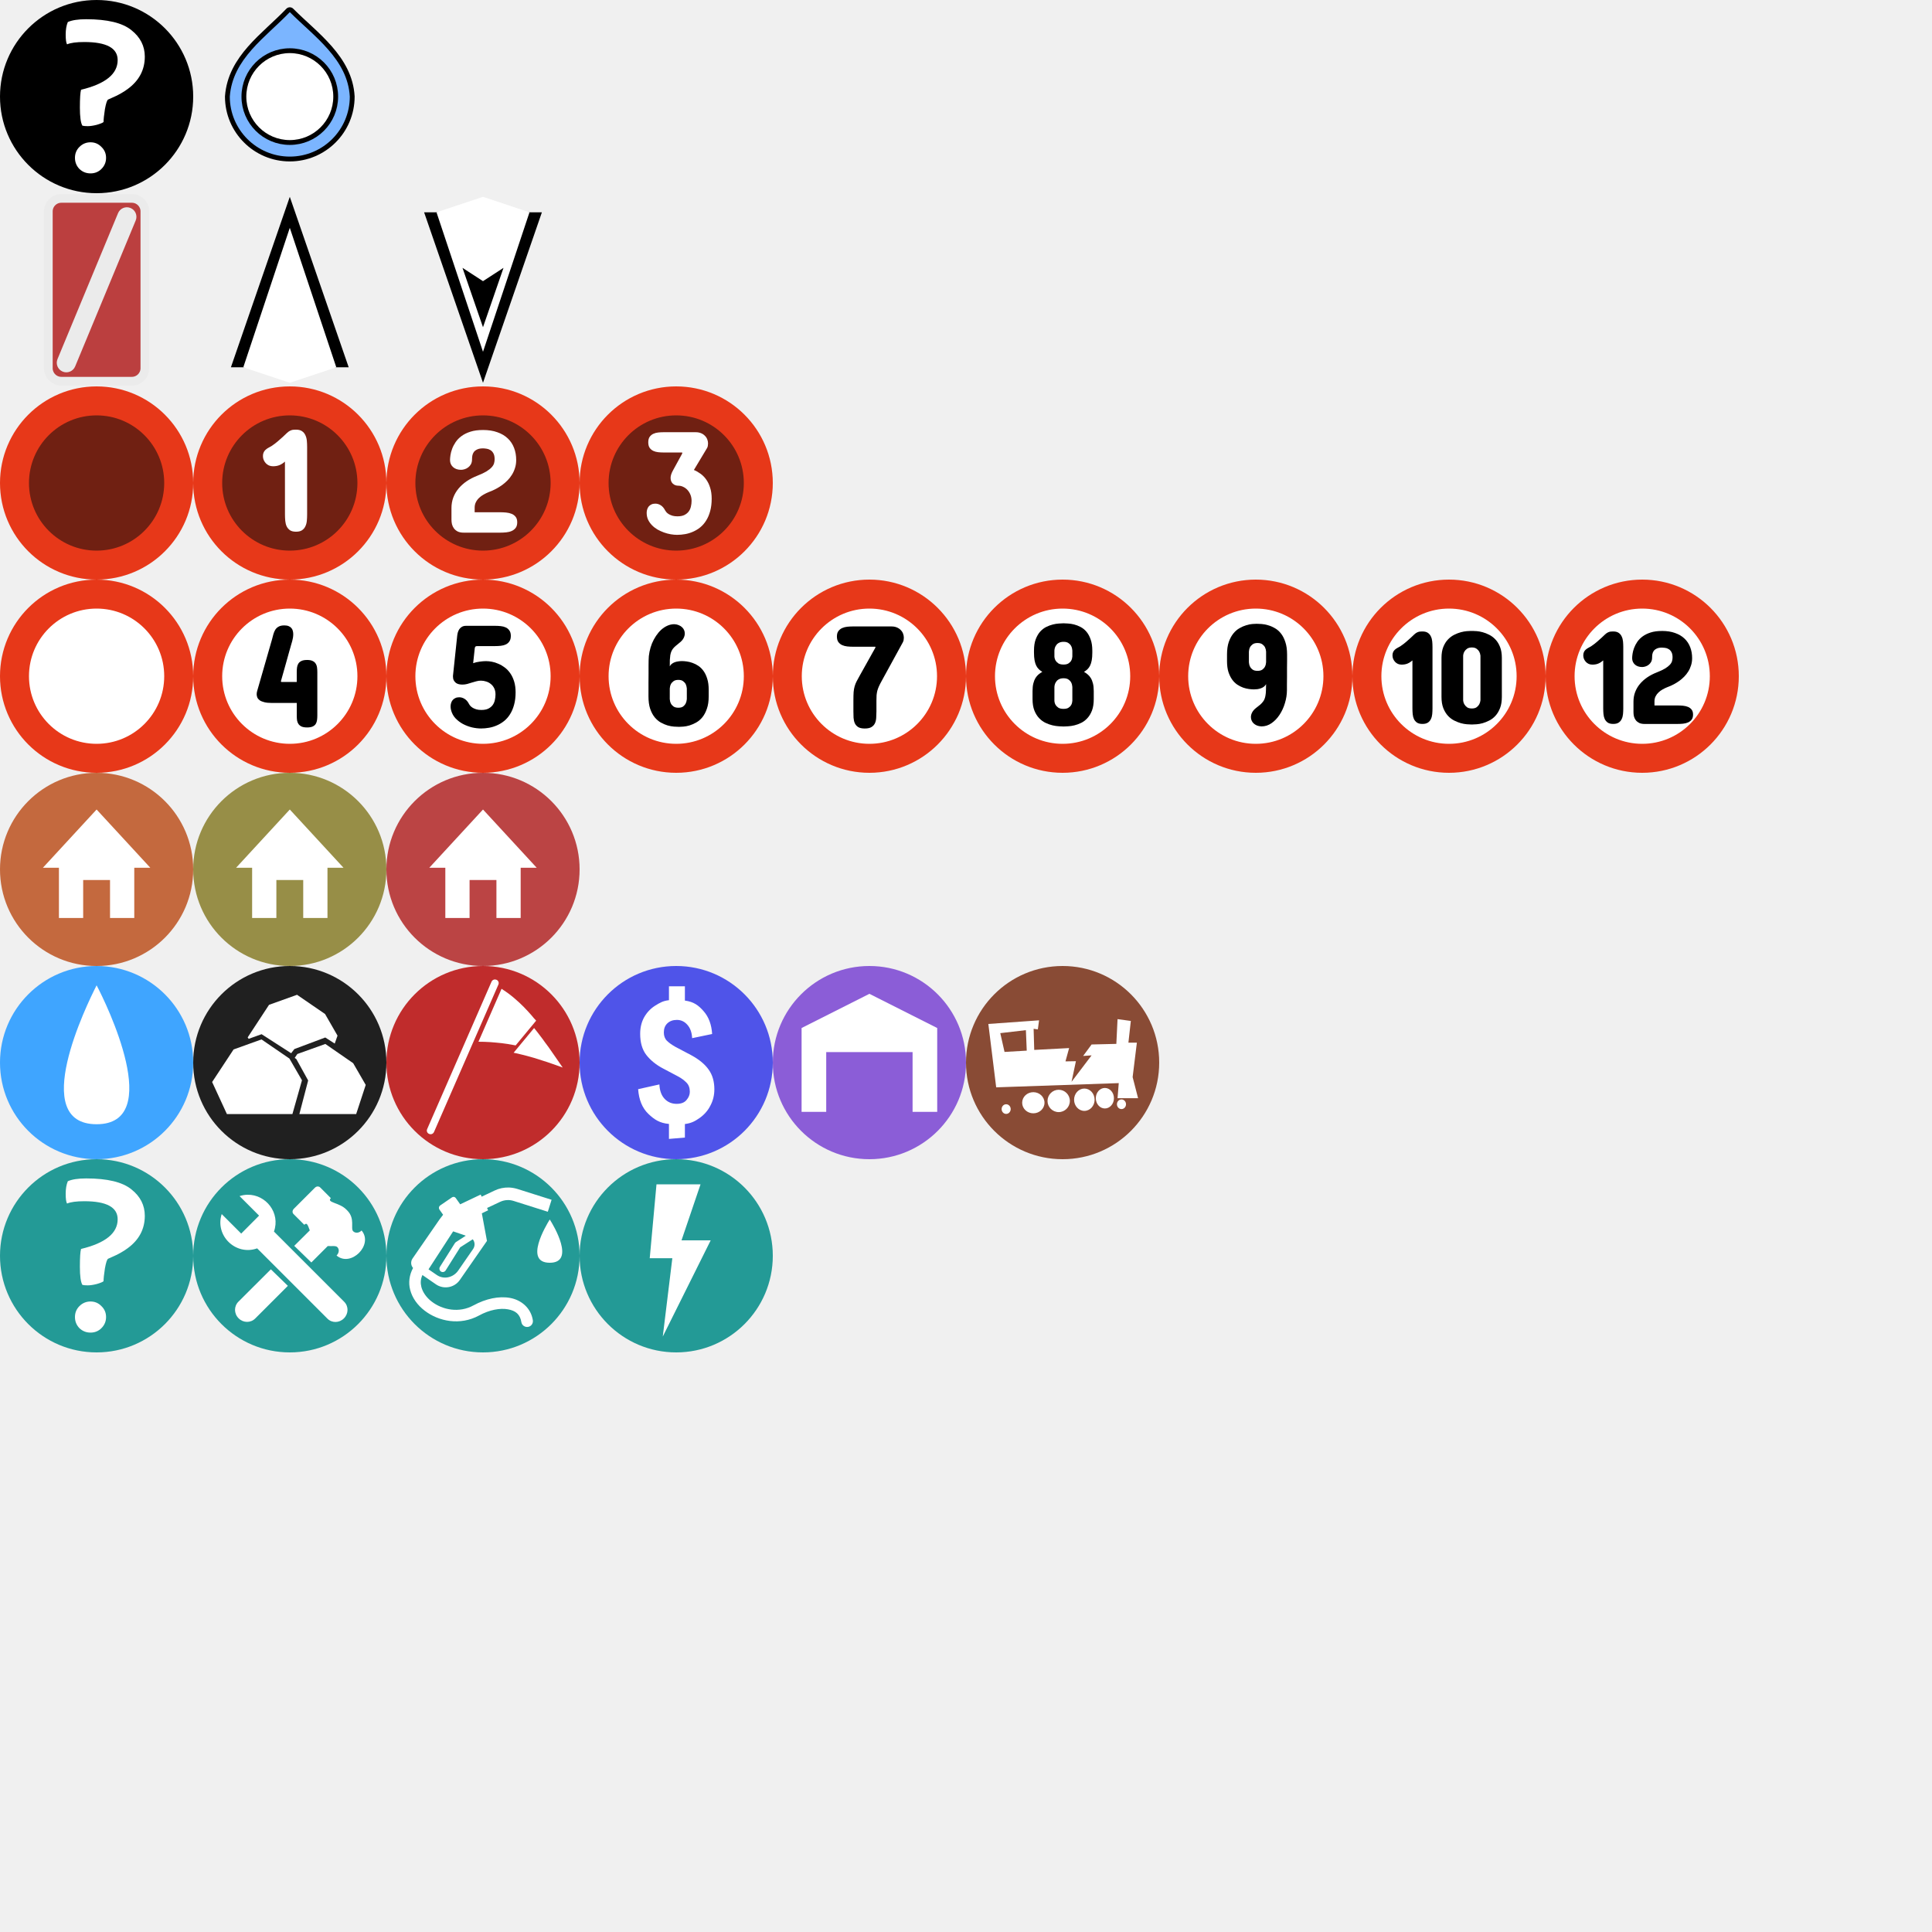
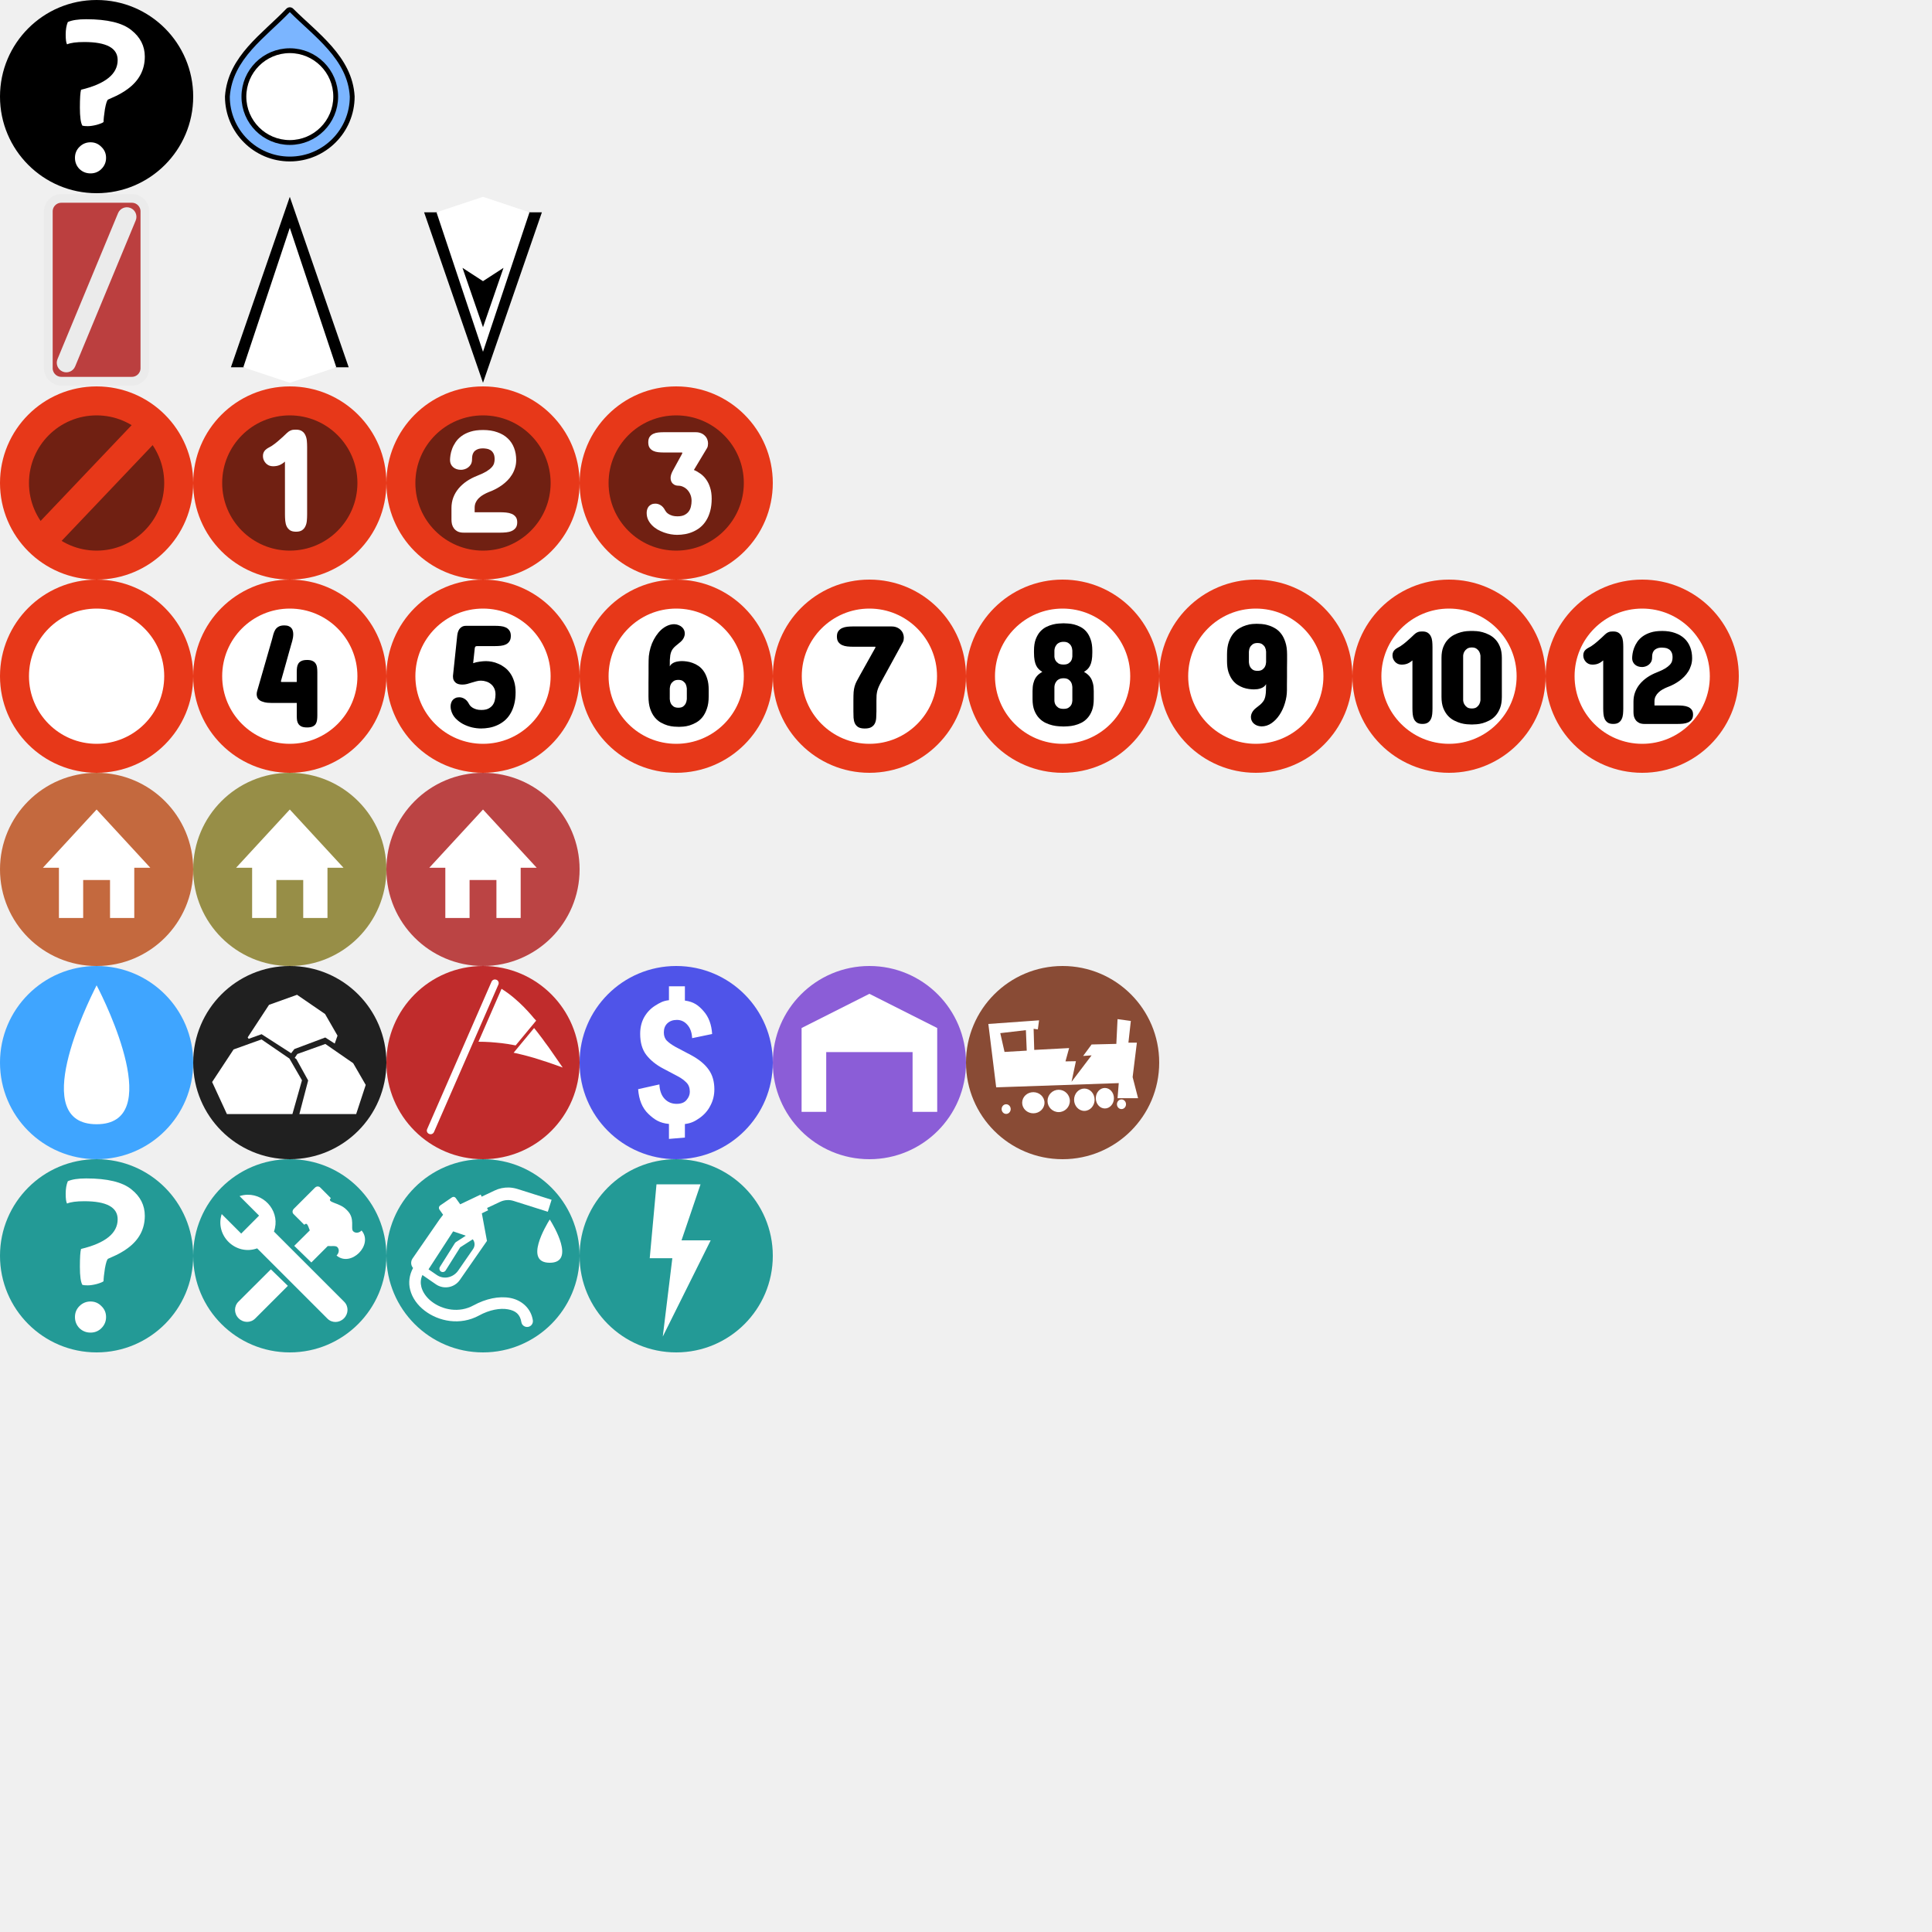
<svg xmlns="http://www.w3.org/2000/svg" xmlns:xlink="http://www.w3.org/1999/xlink" width="200" height="200" viewBox="0 0 200 200" version="1.1" id="svg1" xml:space="preserve">
  <defs id="defs1" />
  <g id="g33" style="display:inline">
    <rect style="fill:#bb3f3f;stroke:#ebebeb;stroke-width:0.9" id="rect32" width="9.994" height="18.922" x="5.003" y="20.539" ry="1.347" rx="1.347" />
    <rect style="fill:#ebebeb" id="rect33" width="1.979" height="18.335" x="19.742" y="14.711" ry="0.989" transform="rotate(22.53)" rx="0.989" />
  </g>
  <g id="g34" style="display:inline">
    <circle style="opacity:1;fill:#702012;fill-opacity:1;stroke:#e73819;stroke-width:3;stroke-linecap:round;stroke-linejoin:round;stroke-dasharray:none;stroke-opacity:1" id="path33" cx="10" cy="50" r="8.5" />
    <circle style="opacity:1;fill:#ffffff;fill-opacity:1;stroke:#e73819;stroke-width:3;stroke-linecap:round;stroke-linejoin:round;stroke-dasharray:none;stroke-opacity:1;paint-order:normal" id="circle33" cx="10" cy="70" r="8.5" />
    <use x="0" y="0" xlink:href="#path33" id="use34" transform="translate(20)" />
    <use x="0" y="0" xlink:href="#path33" id="use35" transform="translate(40)" />
    <use x="0" y="0" xlink:href="#path33" id="use36" transform="translate(60)" />
    <use x="0" y="0" xlink:href="#circle33" id="use37" transform="translate(20.00028)" />
    <use x="0" y="0" xlink:href="#circle33" id="use38" transform="translate(40.00028)" />
    <use x="0" y="0" xlink:href="#circle33" id="use39" transform="translate(60.00028)" />
    <use x="0" y="0" xlink:href="#circle33" id="use40" transform="translate(80.00028)" />
    <use x="0" y="0" xlink:href="#circle33" id="use41" transform="translate(100.0003)" />
    <use x="0" y="0" xlink:href="#circle33" id="use42" transform="translate(120.0003)" />
    <use x="0" y="0" xlink:href="#circle33" id="use43" transform="translate(140.0003)" />
    <use x="0" y="0" xlink:href="#circle33" id="use44" transform="translate(160.0003)" />
    <path d="m 29.497,47.784 q -0.249,0.226 -0.543,0.355 -0.294,0.128 -0.694,0.128 -0.226,0 -0.423,-0.083 -0.189,-0.091 -0.324,-0.234 -0.136,-0.151 -0.219,-0.34 -0.075,-0.189 -0.075,-0.4 0,-0.211 0.068,-0.362 0.068,-0.158 0.189,-0.272 0.121,-0.113 0.279,-0.204 0.158,-0.091 0.34,-0.189 0.377,-0.249 0.672,-0.506 0.302,-0.257 0.536,-0.475 0.234,-0.226 0.407,-0.385 0.174,-0.158 0.302,-0.219 0.075,-0.038 0.136,-0.06 0.068,-0.03 0.136,-0.038 0.068,-0.015 0.151,-0.015 0.083,-0.007 0.211,-0.007 0.392,0 0.619,0.158 0.234,0.158 0.347,0.415 0.121,0.249 0.151,0.566 0.03,0.317 0.03,0.641 v 7.003 q 0,0.332 -0.03,0.657 -0.03,0.317 -0.151,0.566 -0.113,0.249 -0.347,0.407 -0.226,0.151 -0.619,0.151 -0.4,0 -0.626,-0.151 -0.226,-0.158 -0.347,-0.407 -0.113,-0.249 -0.143,-0.566 -0.03,-0.324 -0.03,-0.657 z" id="text44" style="font-size:15.454px;line-height:1;font-family:'Concert One';-inkscape-font-specification:'Concert One, Normal';letter-spacing:-1px;word-spacing:5px;fill:#ffffff;stroke-width:2;stroke-linecap:round;stroke-linejoin:round" aria-label="1" />
    <path d="m 49.995,44.513 q 0.853,0 1.494,0.234 0.649,0.226 1.079,0.641 0.43,0.407 0.649,0.981 0.219,0.566 0.219,1.253 0,0.453 -0.128,0.838 -0.121,0.385 -0.324,0.702 -0.196,0.317 -0.453,0.574 -0.257,0.257 -0.521,0.453 -0.634,0.468 -1.426,0.755 -0.264,0.106 -0.528,0.257 -0.257,0.143 -0.46,0.34 -0.204,0.189 -0.332,0.445 -0.128,0.249 -0.128,0.574 v 0.468 h 2.626 q 0.317,0 0.634,0.03 0.317,0.03 0.574,0.136 0.257,0.106 0.415,0.317 0.158,0.204 0.158,0.558 0,0.362 -0.158,0.574 -0.158,0.211 -0.415,0.324 -0.257,0.113 -0.574,0.143 -0.317,0.03 -0.634,0.03 h -3.758 q -0.377,0 -0.626,-0.121 -0.241,-0.128 -0.385,-0.317 -0.143,-0.196 -0.204,-0.43 -0.053,-0.241 -0.053,-0.475 v -1.207 q 0,-0.581 0.189,-1.087 0.196,-0.513 0.543,-0.928 0.355,-0.423 0.838,-0.755 0.49,-0.332 1.087,-0.566 0.596,-0.234 0.951,-0.445 0.355,-0.219 0.543,-0.423 0.196,-0.211 0.257,-0.423 0.06,-0.211 0.06,-0.43 0,-0.392 -0.136,-0.619 -0.128,-0.226 -0.324,-0.332 -0.189,-0.113 -0.4,-0.136 -0.204,-0.03 -0.347,-0.03 -0.377,0 -0.604,0.113 -0.226,0.106 -0.347,0.272 -0.113,0.166 -0.151,0.37 -0.03,0.196 -0.03,0.377 0,0.294 -0.113,0.506 -0.113,0.204 -0.287,0.332 -0.166,0.128 -0.37,0.189 -0.196,0.06 -0.362,0.06 -0.513,0 -0.83,-0.279 -0.317,-0.287 -0.317,-0.732 0,-0.196 0.045,-0.506 0.045,-0.309 0.174,-0.657 0.128,-0.347 0.362,-0.694 0.234,-0.347 0.611,-0.626 0.377,-0.279 0.921,-0.453 0.543,-0.174 1.298,-0.174 z" id="text45" style="font-size:15.454px;line-height:1;font-family:'Concert One';-inkscape-font-specification:'Concert One, Normal';letter-spacing:-1px;word-spacing:5px;fill:#ffffff;stroke-width:2;stroke-linecap:round;stroke-linejoin:round" aria-label="2" />
    <path d="M 70.624,46.947 V 46.841 H 68.662 q -0.257,0 -0.536,-0.03 -0.272,-0.03 -0.498,-0.136 -0.226,-0.106 -0.377,-0.317 -0.143,-0.211 -0.143,-0.574 0,-0.355 0.143,-0.558 0.151,-0.211 0.377,-0.317 0.226,-0.106 0.498,-0.136 0.279,-0.03 0.536,-0.03 h 3.366 q 0.302,0 0.536,0.098 0.241,0.098 0.4,0.264 0.166,0.158 0.249,0.37 0.083,0.211 0.083,0.43 0,0.128 -0.023,0.249 -0.015,0.121 -0.083,0.234 l -1.358,2.264 q 0.347,0.143 0.679,0.385 0.332,0.234 0.589,0.596 0.264,0.362 0.415,0.86 0.158,0.49 0.158,1.132 0,0.724 -0.158,1.29 -0.151,0.558 -0.415,0.973 -0.257,0.415 -0.611,0.702 -0.347,0.279 -0.747,0.453 -0.392,0.174 -0.815,0.249 -0.423,0.075 -0.83,0.075 -0.309,0 -0.664,-0.06 -0.355,-0.06 -0.709,-0.189 -0.347,-0.128 -0.672,-0.309 -0.317,-0.189 -0.566,-0.445 -0.249,-0.257 -0.4,-0.574 -0.143,-0.317 -0.143,-0.702 0,-0.189 0.053,-0.355 0.053,-0.174 0.158,-0.302 0.113,-0.136 0.279,-0.211 0.166,-0.083 0.4,-0.083 0.309,0 0.574,0.174 0.272,0.174 0.453,0.536 0.045,0.083 0.136,0.189 0.098,0.106 0.249,0.196 0.158,0.091 0.377,0.158 0.219,0.06 0.506,0.06 0.438,0 0.717,-0.136 0.287,-0.143 0.453,-0.37 0.166,-0.226 0.226,-0.513 0.068,-0.287 0.068,-0.581 0,-0.34 -0.113,-0.626 -0.113,-0.287 -0.309,-0.498 -0.189,-0.211 -0.438,-0.324 -0.241,-0.121 -0.498,-0.121 -0.362,0 -0.589,-0.219 -0.226,-0.219 -0.226,-0.596 0,-0.158 0.06,-0.347 0.06,-0.196 0.196,-0.438 z" id="text46" style="font-size:15.454px;line-height:1;font-family:'Concert One';-inkscape-font-specification:'Concert One, Normal';letter-spacing:-1px;word-spacing:5px;fill:#ffffff;stroke-width:2;stroke-linecap:round;stroke-linejoin:round" aria-label="3" />
    <path d="m 31.779,68.318 q 0.37,0 0.581,0.106 0.211,0.098 0.317,0.272 0.113,0.174 0.143,0.407 0.03,0.226 0.03,0.483 v 4.467 q 0,0.264 -0.03,0.49 -0.03,0.226 -0.136,0.4 -0.106,0.166 -0.317,0.264 -0.211,0.098 -0.574,0.098 -0.355,0 -0.566,-0.091 -0.211,-0.098 -0.324,-0.257 -0.113,-0.158 -0.151,-0.377 -0.03,-0.219 -0.03,-0.468 v -1.343 h -2.581 q -0.468,0 -0.77,-0.075 -0.302,-0.075 -0.483,-0.196 -0.174,-0.128 -0.249,-0.294 -0.068,-0.166 -0.068,-0.34 0,-0.091 0.015,-0.181 0.023,-0.091 0.045,-0.181 l 1.524,-5.297 q 0.075,-0.279 0.143,-0.543 0.075,-0.264 0.196,-0.468 0.128,-0.204 0.347,-0.324 0.219,-0.128 0.596,-0.128 0.272,0 0.445,0.075 0.181,0.075 0.287,0.204 0.106,0.121 0.143,0.287 0.045,0.158 0.045,0.34 0,0.181 -0.03,0.37 -0.03,0.181 -0.075,0.34 -0.038,0.158 -0.083,0.287 -0.038,0.121 -0.053,0.181 0,0 -0.045,0.166 -0.045,0.158 -0.121,0.423 -0.075,0.257 -0.166,0.596 -0.091,0.332 -0.189,0.679 -0.234,0.815 -0.521,1.849 l 0.06,0.06 h 1.585 v -1.026 q 0,-0.257 0.03,-0.483 0.03,-0.226 0.136,-0.392 0.106,-0.174 0.317,-0.272 0.211,-0.106 0.574,-0.106 z" id="text47" style="font-size:15.454px;line-height:1;font-family:'Concert One';-inkscape-font-specification:'Concert One, Normal';letter-spacing:-1px;word-spacing:5px;stroke-width:2;stroke-linecap:round;stroke-linejoin:round" aria-label="4" />
    <path d="m 48.981,68.652 q 0.309,-0.113 0.672,-0.158 0.37,-0.053 0.657,-0.053 0.272,0 0.604,0.06 0.332,0.06 0.672,0.211 0.34,0.143 0.664,0.385 0.324,0.241 0.574,0.604 0.249,0.355 0.4,0.845 0.151,0.49 0.151,1.124 0,0.724 -0.158,1.29 -0.151,0.558 -0.415,0.973 -0.257,0.415 -0.611,0.702 -0.347,0.279 -0.747,0.453 -0.392,0.174 -0.815,0.249 -0.423,0.075 -0.83,0.075 -0.445,0 -0.943,-0.113 -0.49,-0.121 -0.936,-0.355 -0.438,-0.241 -0.777,-0.596 -0.332,-0.362 -0.453,-0.853 -0.045,-0.181 -0.045,-0.362 0,-0.189 0.053,-0.355 0.053,-0.174 0.158,-0.302 0.113,-0.136 0.279,-0.211 0.166,-0.083 0.4,-0.083 0.309,0 0.574,0.174 0.272,0.174 0.453,0.536 0.045,0.083 0.136,0.189 0.098,0.106 0.249,0.196 0.158,0.091 0.377,0.158 0.219,0.06 0.506,0.06 0.438,0 0.717,-0.136 0.287,-0.143 0.453,-0.37 0.166,-0.226 0.226,-0.513 0.068,-0.287 0.068,-0.581 0,-0.37 -0.128,-0.634 -0.128,-0.272 -0.347,-0.445 -0.211,-0.181 -0.483,-0.264 -0.272,-0.091 -0.551,-0.091 -0.241,0 -0.483,0.068 -0.234,0.06 -0.475,0.136 -0.234,0.075 -0.475,0.143 -0.241,0.06 -0.498,0.06 -0.174,0 -0.347,-0.038 -0.174,-0.038 -0.309,-0.136 -0.136,-0.106 -0.226,-0.272 -0.083,-0.166 -0.083,-0.43 l 0.438,-4.15 q 0.015,-0.166 0.06,-0.347 0.053,-0.189 0.151,-0.347 0.106,-0.158 0.272,-0.257 0.174,-0.106 0.438,-0.106 h 3.018 q 0.279,0 0.566,0.03 0.294,0.03 0.521,0.136 0.234,0.106 0.377,0.317 0.151,0.204 0.151,0.558 0,0.362 -0.151,0.574 -0.143,0.211 -0.377,0.317 -0.226,0.106 -0.521,0.136 -0.287,0.03 -0.566,0.03 h -1.811 q -0.06,0 -0.121,0.007 -0.053,0 -0.098,0.03 -0.038,0.03 -0.068,0.098 -0.023,0.06 -0.03,0.181 z" id="text48" style="font-size:15.454px;line-height:1;font-family:'Concert One';-inkscape-font-specification:'Concert One, Normal';letter-spacing:-1px;word-spacing:5px;stroke-width:2;stroke-linecap:round;stroke-linejoin:round" aria-label="5" />
    <path d="m 67.131,71.483 q 0,-0.355 0,-0.815 0.007,-0.468 0.007,-0.921 0,-0.453 0,-0.83 0.007,-0.377 0.007,-0.558 0,-0.438 0.091,-0.883 0.091,-0.453 0.257,-0.868 0.174,-0.415 0.415,-0.777 0.241,-0.362 0.536,-0.634 0.302,-0.272 0.641,-0.423 0.347,-0.158 0.732,-0.158 0.264,0.015 0.46,0.106 0.204,0.083 0.34,0.219 0.136,0.128 0.204,0.294 0.068,0.166 0.068,0.347 0,0.249 -0.136,0.498 -0.136,0.249 -0.423,0.468 -0.226,0.181 -0.392,0.324 -0.166,0.143 -0.279,0.287 -0.106,0.143 -0.174,0.309 -0.06,0.158 -0.098,0.37 -0.03,0.204 -0.045,0.483 -0.007,0.279 -0.007,0.657 0.075,-0.158 0.219,-0.264 0.143,-0.106 0.309,-0.166 0.174,-0.06 0.362,-0.083 0.189,-0.03 0.362,-0.03 0.211,0 0.498,0.038 0.294,0.038 0.604,0.151 0.309,0.106 0.611,0.309 0.302,0.204 0.536,0.536 0.234,0.324 0.377,0.8 0.151,0.475 0.151,1.124 v 0.694 q 0,0.755 -0.189,1.283 -0.181,0.528 -0.468,0.883 -0.287,0.347 -0.641,0.543 -0.355,0.196 -0.694,0.302 -0.34,0.098 -0.634,0.121 -0.287,0.023 -0.438,0.023 -0.204,0 -0.521,-0.023 -0.309,-0.023 -0.664,-0.121 -0.355,-0.106 -0.709,-0.302 -0.347,-0.196 -0.634,-0.543 -0.287,-0.355 -0.468,-0.883 -0.174,-0.528 -0.174,-1.283 z m 2.203,0.89 q 0.015,0.249 0.113,0.445 0.083,0.174 0.264,0.309 0.181,0.136 0.513,0.136 0.332,0 0.506,-0.136 0.174,-0.136 0.257,-0.309 0.091,-0.196 0.113,-0.445 v -1.102 q -0.023,-0.249 -0.113,-0.445 -0.083,-0.166 -0.264,-0.302 -0.174,-0.143 -0.498,-0.143 -0.332,0 -0.513,0.143 -0.181,0.136 -0.264,0.302 -0.098,0.196 -0.113,0.445 z" id="text49" style="font-size:15.454px;line-height:1;font-family:'Concert One';-inkscape-font-specification:'Concert One, Normal';letter-spacing:-1px;word-spacing:5px;stroke-width:2;stroke-linecap:round;stroke-linejoin:round" aria-label="6" />
    <path d="m 90.621,67.039 v -0.091 h -2.369 q -0.264,0 -0.551,-0.03 -0.279,-0.03 -0.521,-0.136 -0.234,-0.106 -0.392,-0.317 -0.151,-0.211 -0.151,-0.574 0,-0.355 0.151,-0.558 0.158,-0.211 0.392,-0.317 0.241,-0.106 0.521,-0.136 0.287,-0.03 0.551,-0.03 h 4.045 q 0.302,0 0.536,0.098 0.241,0.098 0.4,0.264 0.166,0.158 0.249,0.37 0.083,0.211 0.083,0.43 0,0.128 -0.023,0.249 -0.023,0.121 -0.083,0.234 l -2.173,3.969 q -0.189,0.34 -0.302,0.589 -0.106,0.241 -0.166,0.46 -0.053,0.219 -0.075,0.453 -0.015,0.234 -0.015,0.551 v 1.132 q 0,0.332 -0.023,0.649 -0.015,0.317 -0.128,0.566 -0.113,0.249 -0.362,0.4 -0.241,0.151 -0.694,0.151 -0.445,0 -0.687,-0.151 -0.234,-0.151 -0.347,-0.4 -0.106,-0.249 -0.128,-0.566 -0.015,-0.317 -0.015,-0.649 v -1.132 q 0,-0.536 0.023,-0.875 0.03,-0.34 0.106,-0.596 0.075,-0.264 0.204,-0.513 0.128,-0.249 0.332,-0.611 z" id="text50" style="font-size:15.454px;line-height:1;font-family:'Concert One';-inkscape-font-specification:'Concert One, Normal';letter-spacing:-1px;word-spacing:5px;stroke-width:2;stroke-linecap:round;stroke-linejoin:round" aria-label="7" />
    <path d="m 109.152,72.552 q 0.015,0.234 0.121,0.415 0.091,0.158 0.279,0.287 0.189,0.128 0.551,0.128 0.34,0 0.521,-0.128 0.189,-0.128 0.272,-0.287 0.098,-0.181 0.113,-0.415 v -1.434 q -0.015,-0.257 -0.113,-0.453 -0.083,-0.174 -0.272,-0.309 -0.181,-0.143 -0.521,-0.143 -0.181,0 -0.317,0.038 -0.128,0.038 -0.234,0.106 -0.098,0.06 -0.166,0.143 -0.068,0.083 -0.113,0.166 -0.106,0.196 -0.121,0.453 z m 0.951,-8.029 q 0.174,0 0.46,0.023 0.294,0.015 0.626,0.098 0.332,0.083 0.664,0.257 0.34,0.174 0.611,0.49 0.272,0.317 0.438,0.8 0.174,0.475 0.174,1.17 v 0.196 q 0,0.468 -0.06,0.8 -0.06,0.324 -0.174,0.551 -0.113,0.226 -0.272,0.377 -0.158,0.151 -0.355,0.264 0.196,0.113 0.377,0.264 0.189,0.151 0.324,0.377 0.143,0.226 0.226,0.558 0.083,0.324 0.083,0.792 v 0.83 q 0,0.694 -0.181,1.177 -0.181,0.475 -0.475,0.792 -0.287,0.317 -0.641,0.49 -0.355,0.174 -0.702,0.257 -0.347,0.083 -0.649,0.098 -0.302,0.023 -0.475,0.023 -0.174,0 -0.483,-0.023 -0.302,-0.015 -0.664,-0.098 -0.355,-0.083 -0.724,-0.257 -0.362,-0.174 -0.664,-0.49 -0.302,-0.317 -0.49,-0.792 -0.189,-0.483 -0.189,-1.177 v -0.83 q 0,-0.468 0.083,-0.792 0.083,-0.332 0.219,-0.558 0.143,-0.226 0.324,-0.377 0.189,-0.151 0.385,-0.264 -0.196,-0.113 -0.355,-0.264 -0.158,-0.151 -0.272,-0.377 -0.113,-0.226 -0.174,-0.551 -0.06,-0.332 -0.06,-0.8 v -0.196 q 0,-0.694 0.174,-1.17 0.181,-0.483 0.46,-0.8 0.287,-0.317 0.634,-0.49 0.355,-0.174 0.694,-0.257 0.34,-0.083 0.634,-0.098 0.294,-0.023 0.468,-0.023 z m -0.951,3.441 q 0.015,0.234 0.121,0.415 0.091,0.158 0.279,0.287 0.189,0.128 0.551,0.128 0.34,0 0.521,-0.128 0.189,-0.128 0.272,-0.287 0.098,-0.181 0.113,-0.415 V 67.345 q -0.015,-0.257 -0.113,-0.453 -0.083,-0.174 -0.272,-0.309 -0.181,-0.143 -0.521,-0.143 -0.181,0 -0.317,0.038 -0.128,0.038 -0.234,0.106 -0.098,0.06 -0.166,0.143 -0.068,0.083 -0.113,0.166 -0.106,0.196 -0.121,0.453 z" id="text51" style="font-size:15.454px;line-height:1;font-family:'Concert One';-inkscape-font-specification:'Concert One, Normal';letter-spacing:-1px;word-spacing:5px;stroke-width:2;stroke-linecap:round;stroke-linejoin:round" aria-label="8" />
    <path d="m 133.239,68.344 q 0,0.355 -0.008,0.815 0,0.46 0,0.906 0,0.445 -0.008,0.823 0,0.37 0,0.551 0,0.664 -0.204,1.336 -0.196,0.664 -0.551,1.207 -0.347,0.536 -0.83,0.875 -0.483,0.34 -1.056,0.34 -0.272,-0.015 -0.475,-0.098 -0.204,-0.091 -0.34,-0.219 -0.136,-0.136 -0.204,-0.302 -0.068,-0.166 -0.068,-0.347 0,-0.249 0.136,-0.498 0.136,-0.249 0.423,-0.468 0.234,-0.174 0.4,-0.317 0.166,-0.151 0.279,-0.294 0.113,-0.143 0.174,-0.302 0.068,-0.166 0.098,-0.377 0.038,-0.211 0.045,-0.49 0.015,-0.279 0.015,-0.664 -0.083,0.158 -0.226,0.264 -0.136,0.106 -0.309,0.166 -0.166,0.06 -0.362,0.091 -0.189,0.023 -0.37,0.023 -0.211,0 -0.506,-0.038 -0.287,-0.038 -0.596,-0.143 -0.309,-0.113 -0.611,-0.309 -0.302,-0.204 -0.536,-0.528 -0.234,-0.332 -0.385,-0.792 -0.143,-0.468 -0.143,-1.117 v -0.694 q 0,-0.755 0.181,-1.283 0.189,-0.536 0.475,-0.883 0.287,-0.355 0.641,-0.551 0.355,-0.204 0.694,-0.302 0.34,-0.106 0.626,-0.128 0.287,-0.023 0.445,-0.023 0.204,0 0.521,0.023 0.317,0.023 0.664,0.128 0.355,0.098 0.702,0.302 0.355,0.196 0.634,0.551 0.279,0.347 0.453,0.883 0.181,0.528 0.181,1.283 z m -2.173,-0.89 q -0.015,-0.249 -0.113,-0.445 -0.083,-0.166 -0.264,-0.302 -0.181,-0.143 -0.513,-0.143 -0.332,0 -0.513,0.143 -0.181,0.136 -0.264,0.302 -0.098,0.196 -0.113,0.445 v 1.102 q 0.015,0.249 0.113,0.445 0.083,0.174 0.264,0.309 0.181,0.136 0.513,0.136 0.332,0 0.513,-0.136 0.181,-0.136 0.264,-0.309 0.098,-0.196 0.113,-0.445 z" id="text52" style="font-size:15.454px;line-height:1;font-family:'Concert One';-inkscape-font-specification:'Concert One, Normal';letter-spacing:-1px;word-spacing:5px;stroke-width:2;stroke-linecap:round;stroke-linejoin:round" aria-label="9" />
    <path d="m 146.214,68.365 q -0.226,0.205 -0.492,0.321 -0.267,0.116 -0.629,0.116 -0.205,0 -0.383,-0.075 -0.171,-0.082 -0.294,-0.212 -0.123,-0.137 -0.198,-0.308 -0.068,-0.171 -0.068,-0.362 0,-0.191 0.061,-0.328 0.061,-0.144 0.171,-0.246 0.109,-0.103 0.253,-0.185 0.144,-0.082 0.308,-0.171 0.342,-0.226 0.608,-0.458 0.273,-0.232 0.485,-0.431 0.212,-0.205 0.369,-0.349 0.157,-0.144 0.273,-0.198 0.068,-0.034 0.123,-0.055 0.061,-0.027 0.123,-0.034 0.061,-0.014 0.137,-0.014 0.075,-0.007 0.191,-0.007 0.355,0 0.561,0.144 0.212,0.144 0.314,0.376 0.109,0.226 0.137,0.513 0.027,0.287 0.027,0.581 v 6.344 q 0,0.301 -0.027,0.595 -0.027,0.287 -0.137,0.513 -0.103,0.226 -0.314,0.369 -0.205,0.137 -0.561,0.137 -0.362,0 -0.567,-0.137 -0.205,-0.144 -0.314,-0.369 -0.103,-0.226 -0.13,-0.513 -0.027,-0.294 -0.027,-0.595 z m 3.009,-0.26 q 0,-0.663 0.185,-1.128 0.191,-0.472 0.485,-0.779 0.294,-0.308 0.649,-0.485 0.355,-0.178 0.69,-0.267 0.342,-0.089 0.608,-0.109 0.273,-0.021 0.403,-0.021 h 0.232 q 0.13,0 0.403,0.021 0.273,0.021 0.602,0.109 0.335,0.089 0.684,0.267 0.355,0.178 0.643,0.485 0.294,0.308 0.479,0.779 0.185,0.465 0.185,1.128 v 4.033 q 0,0.684 -0.185,1.162 -0.185,0.479 -0.479,0.8 -0.287,0.314 -0.643,0.492 -0.349,0.178 -0.684,0.273 -0.328,0.089 -0.602,0.109 -0.273,0.021 -0.403,0.021 h -0.232 q -0.13,0 -0.403,-0.021 -0.267,-0.021 -0.608,-0.109 -0.335,-0.096 -0.69,-0.273 -0.355,-0.178 -0.649,-0.492 -0.294,-0.321 -0.485,-0.8 -0.185,-0.479 -0.185,-1.162 z m 2.242,4.389 q 0.021,0.239 0.13,0.424 0.089,0.157 0.267,0.294 0.185,0.13 0.506,0.13 0.314,0 0.492,-0.13 0.178,-0.137 0.267,-0.294 0.103,-0.185 0.13,-0.424 v -4.621 q -0.027,-0.239 -0.13,-0.424 -0.089,-0.157 -0.267,-0.287 -0.178,-0.137 -0.492,-0.137 -0.321,0 -0.506,0.137 -0.178,0.13 -0.267,0.287 -0.109,0.185 -0.13,0.424 z" id="text53" style="font-size:14px;line-height:1;font-family:'Concert One';-inkscape-font-specification:'Concert One, Normal';letter-spacing:-0.6px;word-spacing:5px;stroke-width:2;stroke-linecap:round;stroke-linejoin:round" aria-label="10" />
    <path d="m 165.964,68.365 q -0.226,0.205 -0.492,0.321 -0.267,0.116 -0.629,0.116 -0.205,0 -0.383,-0.075 -0.171,-0.082 -0.294,-0.212 -0.123,-0.137 -0.198,-0.308 -0.068,-0.171 -0.068,-0.362 0,-0.191 0.061,-0.328 0.061,-0.144 0.171,-0.246 0.109,-0.103 0.253,-0.185 0.144,-0.082 0.308,-0.171 0.342,-0.226 0.608,-0.458 0.273,-0.232 0.485,-0.431 0.212,-0.205 0.369,-0.349 0.157,-0.144 0.273,-0.198 0.068,-0.034 0.123,-0.055 0.061,-0.027 0.123,-0.034 0.061,-0.014 0.137,-0.014 0.075,-0.007 0.191,-0.007 0.355,0 0.561,0.144 0.212,0.144 0.314,0.376 0.109,0.226 0.137,0.513 0.027,0.287 0.027,0.581 v 6.344 q 0,0.301 -0.027,0.595 -0.027,0.287 -0.137,0.513 -0.103,0.226 -0.314,0.369 -0.205,0.137 -0.561,0.137 -0.362,0 -0.567,-0.137 -0.205,-0.144 -0.314,-0.369 -0.103,-0.226 -0.13,-0.513 -0.027,-0.294 -0.027,-0.595 z m 6.086,-3.049 q 0.772,0 1.354,0.212 0.588,0.205 0.978,0.581 0.39,0.369 0.588,0.889 0.198,0.513 0.198,1.135 0,0.41 -0.116,0.759 -0.109,0.349 -0.294,0.636 -0.178,0.287 -0.41,0.52 -0.232,0.232 -0.472,0.41 -0.574,0.424 -1.292,0.684 -0.239,0.096 -0.479,0.232 -0.232,0.13 -0.417,0.308 -0.185,0.171 -0.301,0.403 -0.116,0.226 -0.116,0.52 v 0.424 h 2.379 q 0.287,0 0.574,0.027 0.287,0.027 0.52,0.123 0.232,0.096 0.376,0.287 0.144,0.185 0.144,0.506 0,0.328 -0.144,0.52 -0.144,0.191 -0.376,0.294 -0.232,0.103 -0.52,0.13 -0.287,0.027 -0.574,0.027 h -3.404 q -0.342,0 -0.567,-0.109 -0.219,-0.116 -0.349,-0.287 -0.13,-0.178 -0.185,-0.39 -0.048,-0.219 -0.048,-0.431 v -1.094 q 0,-0.526 0.171,-0.984 0.178,-0.465 0.492,-0.841 0.321,-0.383 0.759,-0.684 0.444,-0.301 0.984,-0.513 0.54,-0.212 0.861,-0.403 0.321,-0.198 0.492,-0.383 0.178,-0.191 0.232,-0.383 0.055,-0.191 0.055,-0.39 0,-0.355 -0.123,-0.561 -0.116,-0.205 -0.294,-0.301 -0.171,-0.103 -0.362,-0.123 -0.185,-0.027 -0.314,-0.027 -0.342,0 -0.547,0.103 -0.205,0.096 -0.314,0.246 -0.103,0.15 -0.137,0.335 -0.027,0.178 -0.027,0.342 0,0.267 -0.103,0.458 -0.103,0.185 -0.26,0.301 -0.15,0.116 -0.335,0.171 -0.178,0.055 -0.328,0.055 -0.465,0 -0.752,-0.253 -0.287,-0.26 -0.287,-0.663 0,-0.178 0.041,-0.458 0.041,-0.28 0.157,-0.595 0.116,-0.314 0.328,-0.629 0.212,-0.314 0.554,-0.567 0.342,-0.253 0.834,-0.41 0.492,-0.157 1.176,-0.157 z" id="text1" style="font-size:14px;line-height:1;font-family:'Concert One';-inkscape-font-specification:'Concert One, Normal';letter-spacing:-0.6px;word-spacing:5px;stroke-width:2;stroke-linecap:round;stroke-linejoin:round" aria-label="12" />
  </g>
  <g id="layer2" style="display:inline">
    <g id="g57" transform="matrix(1.604167,0,0,1.604167,30,31.60417)" style="stroke-width:0.623">
      <path style="display:inline;opacity:1;fill:#000000;fill-opacity:1;stroke:none;stroke-width:1.247;stroke-linecap:round;stroke-linejoin:round;stroke-dasharray:none;stroke-opacity:1" d="M 0,-7 3.8,4 h -7.6 z" id="path57" />
      <path style="opacity:1;fill:#ffffff;fill-opacity:1;stroke:none;stroke-width:1.247;stroke-linecap:round;stroke-linejoin:round;stroke-dasharray:none;stroke-opacity:1" d="M 0,-5 3,4 0,5 -3,4 Z" id="path56" />
    </g>
    <g id="g59" transform="matrix(1.604167,0,0,-1.604167,49.99983,28.39583)" style="stroke-width:0.623">
      <path style="display:inline;opacity:1;fill:#000000;fill-opacity:1;stroke:none;stroke-width:1.247;stroke-linecap:round;stroke-linejoin:round;stroke-dasharray:none;stroke-opacity:1" d="M 0,-7 3.8,4 h -7.6 z" id="path58" />
      <path style="opacity:1;fill:#ffffff;fill-opacity:1;stroke:none;stroke-width:1.247;stroke-linecap:round;stroke-linejoin:round;stroke-dasharray:none;stroke-opacity:1" d="M 0,-5 3,4 0,5 -3,4 Z" id="path59" />
      <path style="display:inline;opacity:1;fill:#000000;fill-opacity:1;stroke:none;stroke-width:1.247;stroke-linecap:round;stroke-linejoin:round;stroke-dasharray:none;stroke-opacity:1" d="M 0,-3.416 1.323,0.416 0,-0.442 -1.323,0.416 Z" id="path60" />
    </g>
  </g>
  <g id="layer1" style="display:inline">
    <circle style="opacity:1;fill:#000000;fill-opacity:1;stroke:none;stroke-width:2;stroke-linecap:round;stroke-linejoin:round;stroke-dasharray:none;stroke-opacity:1" id="path54" cx="10" cy="10" r="10" />
    <path style="opacity:1;fill:#ffffff;fill-opacity:1;stroke:none;stroke-width:2;stroke-linecap:round;stroke-linejoin:round;stroke-dasharray:none;stroke-opacity:1" d="m 8.92,1.99 q 3.29,0 4.68,1.13 1.39,1.1 1.39,2.74 0,2.06 -1.78,3.36 -0.67,0.5 -1.63,0.91 L 11.2,10.3 q -0.17,0.07 -0.34,1.01 -0.14,0.91 -0.14,1.32 -0.12,0.12 -0.7,0.29 -0.55,0.14 -0.94,0.14 -0.36,0 -0.55,-0.05 Q 8.27,12.58 8.27,11.14 8.27,9.7 8.39,9.29 12.18,8.38 12.18,6.22 12.18,4.35 8.72,4.35 7.5,4.35 6.94,4.59 6.8,4.35 6.8,3.58 6.8,2.81 7.02,2.28 7.67,1.99 8.92,1.99 Z m -0.7,15.5 q -0.46,-0.48 -0.46,-1.15 0,-0.67 0.46,-1.13 0.48,-0.48 1.15,-0.48 0.67,0 1.13,0.48 0.48,0.46 0.48,1.13 0,0.67 -0.48,1.15 -0.46,0.46 -1.13,0.46 -0.67,0 -1.15,-0.46 z" id="path55" />
    <circle style="opacity:1;fill:#c4693e;fill-opacity:1;stroke:none;stroke-width:2;stroke-linecap:round;stroke-linejoin:round;stroke-dasharray:none;stroke-opacity:1" id="circle1" cx="10" cy="90" r="10" />
    <path style="opacity:1;fill:#ffffff;fill-opacity:1;stroke:none;stroke-width:2;stroke-linecap:round;stroke-linejoin:round;stroke-dasharray:none;stroke-opacity:1" d="m 10,83.8 5.56,6.03 H 13.9 v 5.2 H 11.39 V 91.1 H 8.61 v 3.93 H 6.1 v -5.2 H 4.44 Z" id="path1" />
    <circle style="opacity:1;fill:#978e47;fill-opacity:1;stroke:none;stroke-width:2;stroke-linecap:round;stroke-linejoin:round;stroke-dasharray:none;stroke-opacity:1" id="circle2" cx="30" cy="90" r="10" />
    <use x="0" y="0" xlink:href="#path1" id="use2" transform="translate(20)" />
    <circle style="opacity:1;fill:#bb4444;fill-opacity:1;stroke:none;stroke-width:2;stroke-linecap:round;stroke-linejoin:round;stroke-dasharray:none;stroke-opacity:1" id="circle3" cx="50" cy="90" r="10" />
    <use x="0" y="0" xlink:href="#path1" id="use3" transform="translate(40)" />
    <circle style="opacity:1;fill:#3fa5ff;fill-opacity:1;stroke:none;stroke-width:2;stroke-linecap:round;stroke-linejoin:round;stroke-dasharray:none;stroke-opacity:1" id="circle4" cx="10" cy="110" r="10" />
    <path style="opacity:1;fill:#ffffff;fill-opacity:1;stroke:none;stroke-width:2;stroke-linecap:round;stroke-linejoin:round;stroke-dasharray:none;stroke-opacity:1" d="m 10,102 c -1.02,2.01 -7.08,14.38 0,14.38 7.08,0 1.02,-12.46 0,-14.38 z" id="path4" />
    <circle style="opacity:1;fill:#202020;fill-opacity:1;stroke:none;stroke-width:2;stroke-linecap:round;stroke-linejoin:round;stroke-dasharray:none;stroke-opacity:1" id="circle5" cx="30" cy="110" r="10" />
    <path style="opacity:1;fill:#ffffff;fill-opacity:1;stroke:none;stroke-width:2;stroke-linecap:round;stroke-linejoin:round;stroke-dasharray:none;stroke-opacity:1" d="m 30.75,102.98 -2.9,1.04 -2.21,3.37 0.1,0.15 1.34,-0.48 3.06,1.97 0.33,-0.43 3.2,-1.2 0.98,0.63 0.29,-0.82 -1.29,-2.24 z m -3.68,4.62 -2.89,1.04 -2.22,3.37 1.53,3.32 h 6.78 l 0.99,-3.5 -1.3,-2.25 z m 6.61,0.47 -2.9,1.04 -0.27,0.4 0.17,0.13 1.22,2.21 -0.91,3.48 h 5.88 l 0.99,-3.02 -1.3,-2.25 z" id="path5" />
    <circle style="opacity:1;fill:#c02c2c;fill-opacity:1;stroke:none;stroke-width:2;stroke-linecap:round;stroke-linejoin:round;stroke-dasharray:none;stroke-opacity:1" id="circle6" cx="50" cy="110" r="10" />
    <path style="opacity:1;fill:#ffffff;fill-opacity:1;stroke:none;stroke-width:2;stroke-linecap:round;stroke-linejoin:round;stroke-dasharray:none;stroke-opacity:1" d="m 51.39,101.43 c -0.2,-0.09 -0.42,0 -0.51,0.2 l -6.66,15.25 c -0.09,0.2 0,0.42 0.2,0.5 0.2,0.09 0.42,0 0.51,-0.2 l 6.66,-15.25 c 0.09,-0.2 0,-0.42 -0.2,-0.51 z m 0.53,0.93 -2.39,5.48 c 0.21,0 0.42,0 0.62,0.01 0.2,0.01 0.41,0.02 0.61,0.03 0.2,0.01 0.4,0.03 0.6,0.05 0.2,0.02 0.39,0.04 0.59,0.06 0.19,0.02 0.39,0.05 0.58,0.08 0.19,0.03 0.38,0.06 0.57,0.1 0.09,0.02 0.18,0.04 0.28,0.05 l 2.12,-2.56 c -0.01,-0.01 -0.02,-0.03 -0.04,-0.05 -0.15,-0.15 -0.28,-0.31 -0.41,-0.47 -0.14,-0.15 -0.27,-0.31 -0.41,-0.46 -0.14,-0.15 -0.28,-0.29 -0.42,-0.44 -0.14,-0.14 -0.29,-0.28 -0.43,-0.42 -0.15,-0.14 -0.3,-0.27 -0.45,-0.4 -0.07,-0.07 -0.15,-0.13 -0.22,-0.19 -0.08,-0.07 -0.16,-0.13 -0.24,-0.19 -0.07,-0.06 -0.15,-0.12 -0.23,-0.18 -0.08,-0.06 -0.16,-0.12 -0.24,-0.17 -0.08,-0.06 -0.16,-0.12 -0.25,-0.17 -0.08,-0.05 -0.16,-0.11 -0.24,-0.16 z m 3.37,4.06 -2.12,2.56 c 0.1,0.02 0.19,0.04 0.29,0.06 0.19,0.04 0.37,0.08 0.55,0.13 0.18,0.04 0.37,0.09 0.55,0.14 0.18,0.05 0.36,0.1 0.54,0.15 0.18,0.05 0.36,0.1 0.53,0.16 0.18,0.05 0.35,0.11 0.53,0.17 0.18,0.06 0.35,0.12 0.53,0.17 0.17,0.06 0.35,0.12 0.52,0.18 0.35,0.12 0.69,0.25 1.04,0.37 -0.25,-0.36 -0.49,-0.72 -0.74,-1.07 -0.24,-0.35 -0.49,-0.7 -0.73,-1.05 -0.13,-0.17 -0.25,-0.34 -0.38,-0.51 -0.12,-0.18 -0.25,-0.35 -0.38,-0.52 -0.12,-0.16 -0.25,-0.33 -0.38,-0.5 -0.11,-0.15 -0.23,-0.29 -0.35,-0.44 z" id="path6" />
    <circle style="opacity:1;fill:#4f54e9;fill-opacity:1;stroke:none;stroke-width:2;stroke-linecap:round;stroke-linejoin:round;stroke-dasharray:none;stroke-opacity:1" id="circle7" cx="70" cy="110" r="10" />
    <path style="opacity:1;fill:#ffffff;fill-opacity:1;stroke:none;stroke-width:2;stroke-linecap:round;stroke-linejoin:round;stroke-dasharray:none;stroke-opacity:1" d="m 69.25,117.9 v -1.55 c -0.96,-0.09 -1.5,-0.44 -2.13,-1.04 -0.63,-0.6 -0.98,-1.45 -1.06,-2.56 l 2.2,-0.49 c 0.03,0.65 0.21,1.14 0.54,1.49 0.33,0.35 0.75,0.52 1.24,0.52 0.47,0 0.81,-0.13 1.03,-0.4 0.23,-0.27 0.34,-0.55 0.34,-0.85 0,-0.39 -0.11,-0.71 -0.34,-0.94 -0.23,-0.24 -0.52,-0.46 -0.88,-0.65 l -1.53,-0.81 c -0.75,-0.39 -1.33,-0.87 -1.76,-1.42 -0.42,-0.55 -0.63,-1.28 -0.63,-2.18 0,-0.65 0.14,-1.22 0.41,-1.71 0.29,-0.51 0.67,-0.91 1.15,-1.21 0.49,-0.3 0.8,-0.49 1.42,-0.56 v -1.44 h 1.65 v 1.48 c 0.91,0.12 1.41,0.49 1.94,1.1 0.53,0.6 0.82,1.39 0.88,2.36 l -2.07,0.43 c -0.03,-0.6 -0.2,-1.06 -0.5,-1.39 -0.29,-0.33 -0.65,-0.5 -1.08,-0.5 -0.41,0 -0.74,0.12 -0.99,0.36 -0.24,0.23 -0.36,0.54 -0.36,0.94 0,0.36 0.11,0.65 0.32,0.86 0.21,0.21 0.51,0.42 0.88,0.63 l 1.63,0.86 c 0.83,0.45 1.43,0.95 1.82,1.51 0.39,0.55 0.58,1.23 0.58,2.02 0,0.6 -0.13,1.16 -0.4,1.67 -0.25,0.51 -0.63,0.95 -1.12,1.3 -0.48,0.33 -0.84,0.54 -1.53,0.63 v 1.4 z" id="path7" />
    <circle style="opacity:1;fill:#8b5dd7;fill-opacity:1;stroke:none;stroke-width:2;stroke-linecap:round;stroke-linejoin:round;stroke-dasharray:none;stroke-opacity:1" id="circle8" cx="90" cy="110" r="10" />
    <path style="opacity:1;fill:#ffffff;fill-opacity:1;stroke:none;stroke-width:2;stroke-linecap:round;stroke-linejoin:round;stroke-dasharray:none;stroke-opacity:1" d="m 90,102.88 -7.02,3.54 v 8.68 h 2.55 v -6.19 h 8.94 v 6.19 h 2.55 v -8.68 z" id="path8" />
    <circle style="opacity:1;fill:#239a96;fill-opacity:1;stroke:none;stroke-width:2;stroke-linecap:round;stroke-linejoin:round;stroke-dasharray:none;stroke-opacity:1" id="circle9" cx="10" cy="130" r="10" />
    <path style="opacity:1;fill:#ffffff;fill-opacity:1;stroke:none;stroke-width:2;stroke-linecap:round;stroke-linejoin:round;stroke-dasharray:none;stroke-opacity:1" d="m 8.92,121.99 q 3.29,0 4.68,1.13 1.39,1.1 1.39,2.74 0,2.06 -1.78,3.36 -0.67,0.5 -1.63,0.91 l -0.38,0.17 q -0.17,0.07 -0.34,1.01 -0.14,0.91 -0.14,1.32 -0.12,0.12 -0.7,0.29 -0.55,0.14 -0.94,0.14 -0.36,0 -0.55,-0.05 -0.26,-0.43 -0.26,-1.87 0,-1.44 0.12,-1.85 3.79,-0.91 3.79,-3.07 0,-1.87 -3.46,-1.87 -1.22,0 -1.78,0.24 -0.14,-0.24 -0.14,-1.01 0,-0.77 0.22,-1.3 0.65,-0.29 1.9,-0.29 z m -0.7,15.5 q -0.46,-0.48 -0.46,-1.15 0,-0.67 0.46,-1.13 0.48,-0.48 1.15,-0.48 0.67,0 1.13,0.48 0.48,0.46 0.48,1.13 0,0.67 -0.48,1.15 -0.46,0.46 -1.13,0.46 -0.67,0 -1.15,-0.46 z" id="path9" />
    <circle style="opacity:1;fill:#239a96;fill-opacity:1;stroke:none;stroke-width:2;stroke-linecap:round;stroke-linejoin:round;stroke-dasharray:none;stroke-opacity:1" id="circle10" cx="30" cy="130" r="10" />
    <path style="opacity:1;fill:#ffffff;fill-opacity:1;stroke:none;stroke-width:2;stroke-linecap:round;stroke-linejoin:round;stroke-dasharray:none;stroke-opacity:1" d="m 32.88,122.82 c -0.1,0.01 -0.2,0.05 -0.28,0.13 l -2.19,2.19 c -0.15,0.16 -0.17,0.39 -0.03,0.53 l 1.12,1.12 c 0.29,-0.29 0.37,0.07 0.57,0.58 l -1.61,1.6 1.77,1.72 1.7,-1.7 c 0.44,0.03 0.82,-0.06 0.99,0.11 0.22,0.22 0.19,0.59 -0.06,0.85 l -0.02,0.02 c 1.48,1.26 3.85,-1.11 2.59,-2.59 l -0.02,0.02 c -0.25,0.25 -0.63,0.28 -0.85,0.06 -0.3,-0.3 0.23,-1.31 -0.61,-2.15 l -0.1,-0.1 c -0.73,-0.74 -2.07,-0.7 -1.6,-1.18 l -1.12,-1.12 c -0.06,-0.06 -0.16,-0.09 -0.25,-0.09 z m -7.25,0.86 c -0.28,0 -0.55,0.05 -0.83,0.14 l 2.02,2.02 -1.85,1.86 -2.02,-2.02 c -0.72,2.23 1.45,4.34 3.67,3.55 l 7.27,7.27 c 0.46,0.47 1.22,0.47 1.71,-0.02 0.49,-0.49 0.5,-1.25 0.03,-1.72 l -7.27,-7.27 c 0.69,-1.94 -0.84,-3.84 -2.73,-3.81 z m 2.41,7.72 -3.36,3.35 c -0.47,0.47 -0.47,1.23 0.02,1.72 0.49,0.49 1.25,0.49 1.72,0.02 l 3.38,-3.38 z" id="path10" />
    <circle style="opacity:1;fill:#239a96;fill-opacity:1;stroke:none;stroke-width:2;stroke-linecap:round;stroke-linejoin:round;stroke-dasharray:none;stroke-opacity:1" id="circle11" cx="50" cy="130" r="10" />
    <path style="opacity:1;fill:#ffffff;fill-opacity:1;stroke:none;stroke-width:2;stroke-linecap:round;stroke-linejoin:round;stroke-dasharray:none;stroke-opacity:1" d="m 52.67,122.93 c -0.5,-0.01 -1,0.09 -1.46,0.31 l -1.35,0.64 -0.1,-0.22 -2.12,1.01 -0.46,-0.65 c -0.09,-0.13 -0.26,-0.16 -0.39,-0.07 l -1.24,0.85 c -0.12,0.09 -0.15,0.27 -0.07,0.4 l 0.39,0.55 -0.36,0.47 -2.81,4.07 c -0.2,0.3 -0.18,0.7 0.06,0.97 -0.4,0.74 -0.49,1.54 -0.3,2.26 0.22,0.86 0.77,1.6 1.5,2.16 1.46,1.12 3.68,1.56 5.63,0.5 1.07,-0.59 2.19,-0.79 2.99,-0.64 0.8,0.14 1.26,0.52 1.39,1.32 0.05,0.33 0.36,0.55 0.69,0.5 0.33,-0.05 0.55,-0.36 0.5,-0.69 -0.2,-1.27 -1.2,-2.1 -2.36,-2.31 -1.16,-0.21 -2.51,0.08 -3.78,0.77 -1.49,0.82 -3.22,0.47 -4.33,-0.39 -0.55,-0.42 -0.93,-0.97 -1.07,-1.51 -0.1,-0.4 -0.09,-0.81 0.11,-1.24 l 1.39,0.96 c 0.81,0.56 1.93,0.36 2.49,-0.46 l 2.8,-4.03 -0.53,-2.86 0.65,-0.31 -0.11,-0.24 1.34,-0.63 c 0.44,-0.21 0.94,-0.25 1.41,-0.1 l 3.54,1.12 0.39,-1.24 -3.54,-1.12 c -0.29,-0.09 -0.59,-0.14 -0.89,-0.15 z m 4.24,3.31 c -0.39,0.63 -2.7,4.48 0,4.48 2.7,0 0.39,-3.88 0,-4.48 z m -10,1.23 1.31,0.45 -1.02,0.66 c -0.04,0.03 -0.08,0.06 -0.11,0.11 l -1.55,2.46 c -0.1,0.16 -0.05,0.38 0.11,0.48 0.16,0.1 0.38,0.05 0.48,-0.11 l 1.51,-2.4 1.3,-0.83 c 0.24,0.29 0.25,0.71 0.02,1.03 l -1.52,2.2 c -0.52,0.75 -1.51,0.96 -2.22,0.47 l -0.86,-0.59 z" id="path11" />
    <circle style="opacity:1;fill:#239a96;fill-opacity:1;stroke:none;stroke-width:2;stroke-linecap:round;stroke-linejoin:round;stroke-dasharray:none;stroke-opacity:1" id="circle12" cx="70" cy="130" r="10" />
    <path style="opacity:1;fill:#ffffff;fill-opacity:1;stroke:none;stroke-width:2;stroke-linecap:round;stroke-linejoin:round;stroke-dasharray:none;stroke-opacity:1" d="m 67.96,122.6 h 4.56 l -1.97,5.8 h 3.02 l -4.96,9.96 0.99,-8.11 h -2.34 z" id="path12" />
    <circle style="opacity:1;fill:#894b35;fill-opacity:1;stroke:none;stroke-width:2;stroke-linecap:round;stroke-linejoin:round;stroke-dasharray:none;stroke-opacity:1" id="circle13" cx="110" cy="110" r="10" />
    <path id="path13" style="fill:#ffffff;fill-opacity:1;stroke-width:2;stroke-linecap:round;stroke-linejoin:round" d="m 115.688,105.5 -0.125,2.562 -2.562,0.062 -0.875,1.188 0.875,-0.062 -2.076,2.739 0.453,-2.133 -1.081,0.018 0.378,-1.378 -3.612,0.191 L 107,106.5 l 0.438,0.062 0.125,-0.938 -5.25,0.375 0.812,6.562 12.688,-0.438 -0.125,1.562 h 2.125 L 117.25,111.5 l 0.438,-3.562 h -0.875 l 0.25,-2.25 z m -9.488,1.141 0.088,2.121 -2.299,0.133 -0.441,-1.945 z m 8.176,5.984 c -0.518,0 -0.938,0.476 -0.938,1.062 0,0.587 0.42,1.062 0.938,1.062 0.518,0 0.938,-0.476 0.938,-1.062 0,-0.587 -0.42,-1.062 -0.938,-1.062 z m -2.125,0.062 c -0.587,0 -1.062,0.518 -1.062,1.156 0,0.639 0.476,1.156 1.062,1.156 0.587,0 1.062,-0.518 1.062,-1.156 0,-0.639 -0.476,-1.156 -1.062,-1.156 z m -2.656,0.125 c -0.639,0 -1.156,0.518 -1.156,1.156 0,0.639 0.518,1.156 1.156,1.156 0.639,0 1.156,-0.518 1.156,-1.156 0,-0.639 -0.518,-1.156 -1.156,-1.156 z m -2.625,0.25 c -0.639,0 -1.156,0.49 -1.156,1.094 0,0.604 0.518,1.094 1.156,1.094 0.639,0 1.156,-0.49 1.156,-1.094 0,-0.604 -0.518,-1.094 -1.156,-1.094 z m 9.125,0.75 c -0.259,0 -0.469,0.224 -0.469,0.5 0,0.276 0.21,0.5 0.469,0.5 0.259,0 0.469,-0.224 0.469,-0.5 0,-0.276 -0.21,-0.5 -0.469,-0.5 z m -11.938,0.5 c -0.259,0 -0.469,0.224 -0.469,0.5 0,0.276 0.21,0.5 0.469,0.5 0.259,0 0.469,-0.224 0.469,-0.5 0,-0.276 -0.21,-0.5 -0.469,-0.5 z" />
    <path id="circle14" style="opacity:1;fill:#7bb5ff;fill-opacity:1;stroke:#000000;stroke-width:1;stroke-linecap:round;stroke-linejoin:round;stroke-dasharray:none;stroke-opacity:1;paint-order:stroke fill markers" d="M 30,1.254 C 27.48,3.885 24.073,6.085 23.789,10 23.789,13.43 26.57,16.211 30,16.211 33.43,16.211 36.211,13.43 36.211,10 36,6.149 32.533,3.786 30,1.254 Z" />
    <circle style="opacity:1;fill:#ffffff;fill-opacity:1;stroke:#000000;stroke-width:0.5;stroke-linecap:round;stroke-linejoin:round;stroke-dasharray:none;stroke-opacity:1" id="circle15" cx="30" cy="10" r="4.752" />
  </g>
+   <path style="font-variation-settings:normal;opacity:1;vector-effect:none;fill:#702012;fill-opacity:1;stroke:#e73819;stroke-width:3;stroke-linecap:round;stroke-linejoin:round;stroke-miterlimit:4;stroke-dasharray:none;stroke-dashoffset:0;stroke-opacity:1;-inkscape-stroke:none;paint-order:stroke fill markers;stop-color:#000000;stop-opacity:1" d="M 4.404,55.893 15.136,44.603" id="path2" />
</svg>
